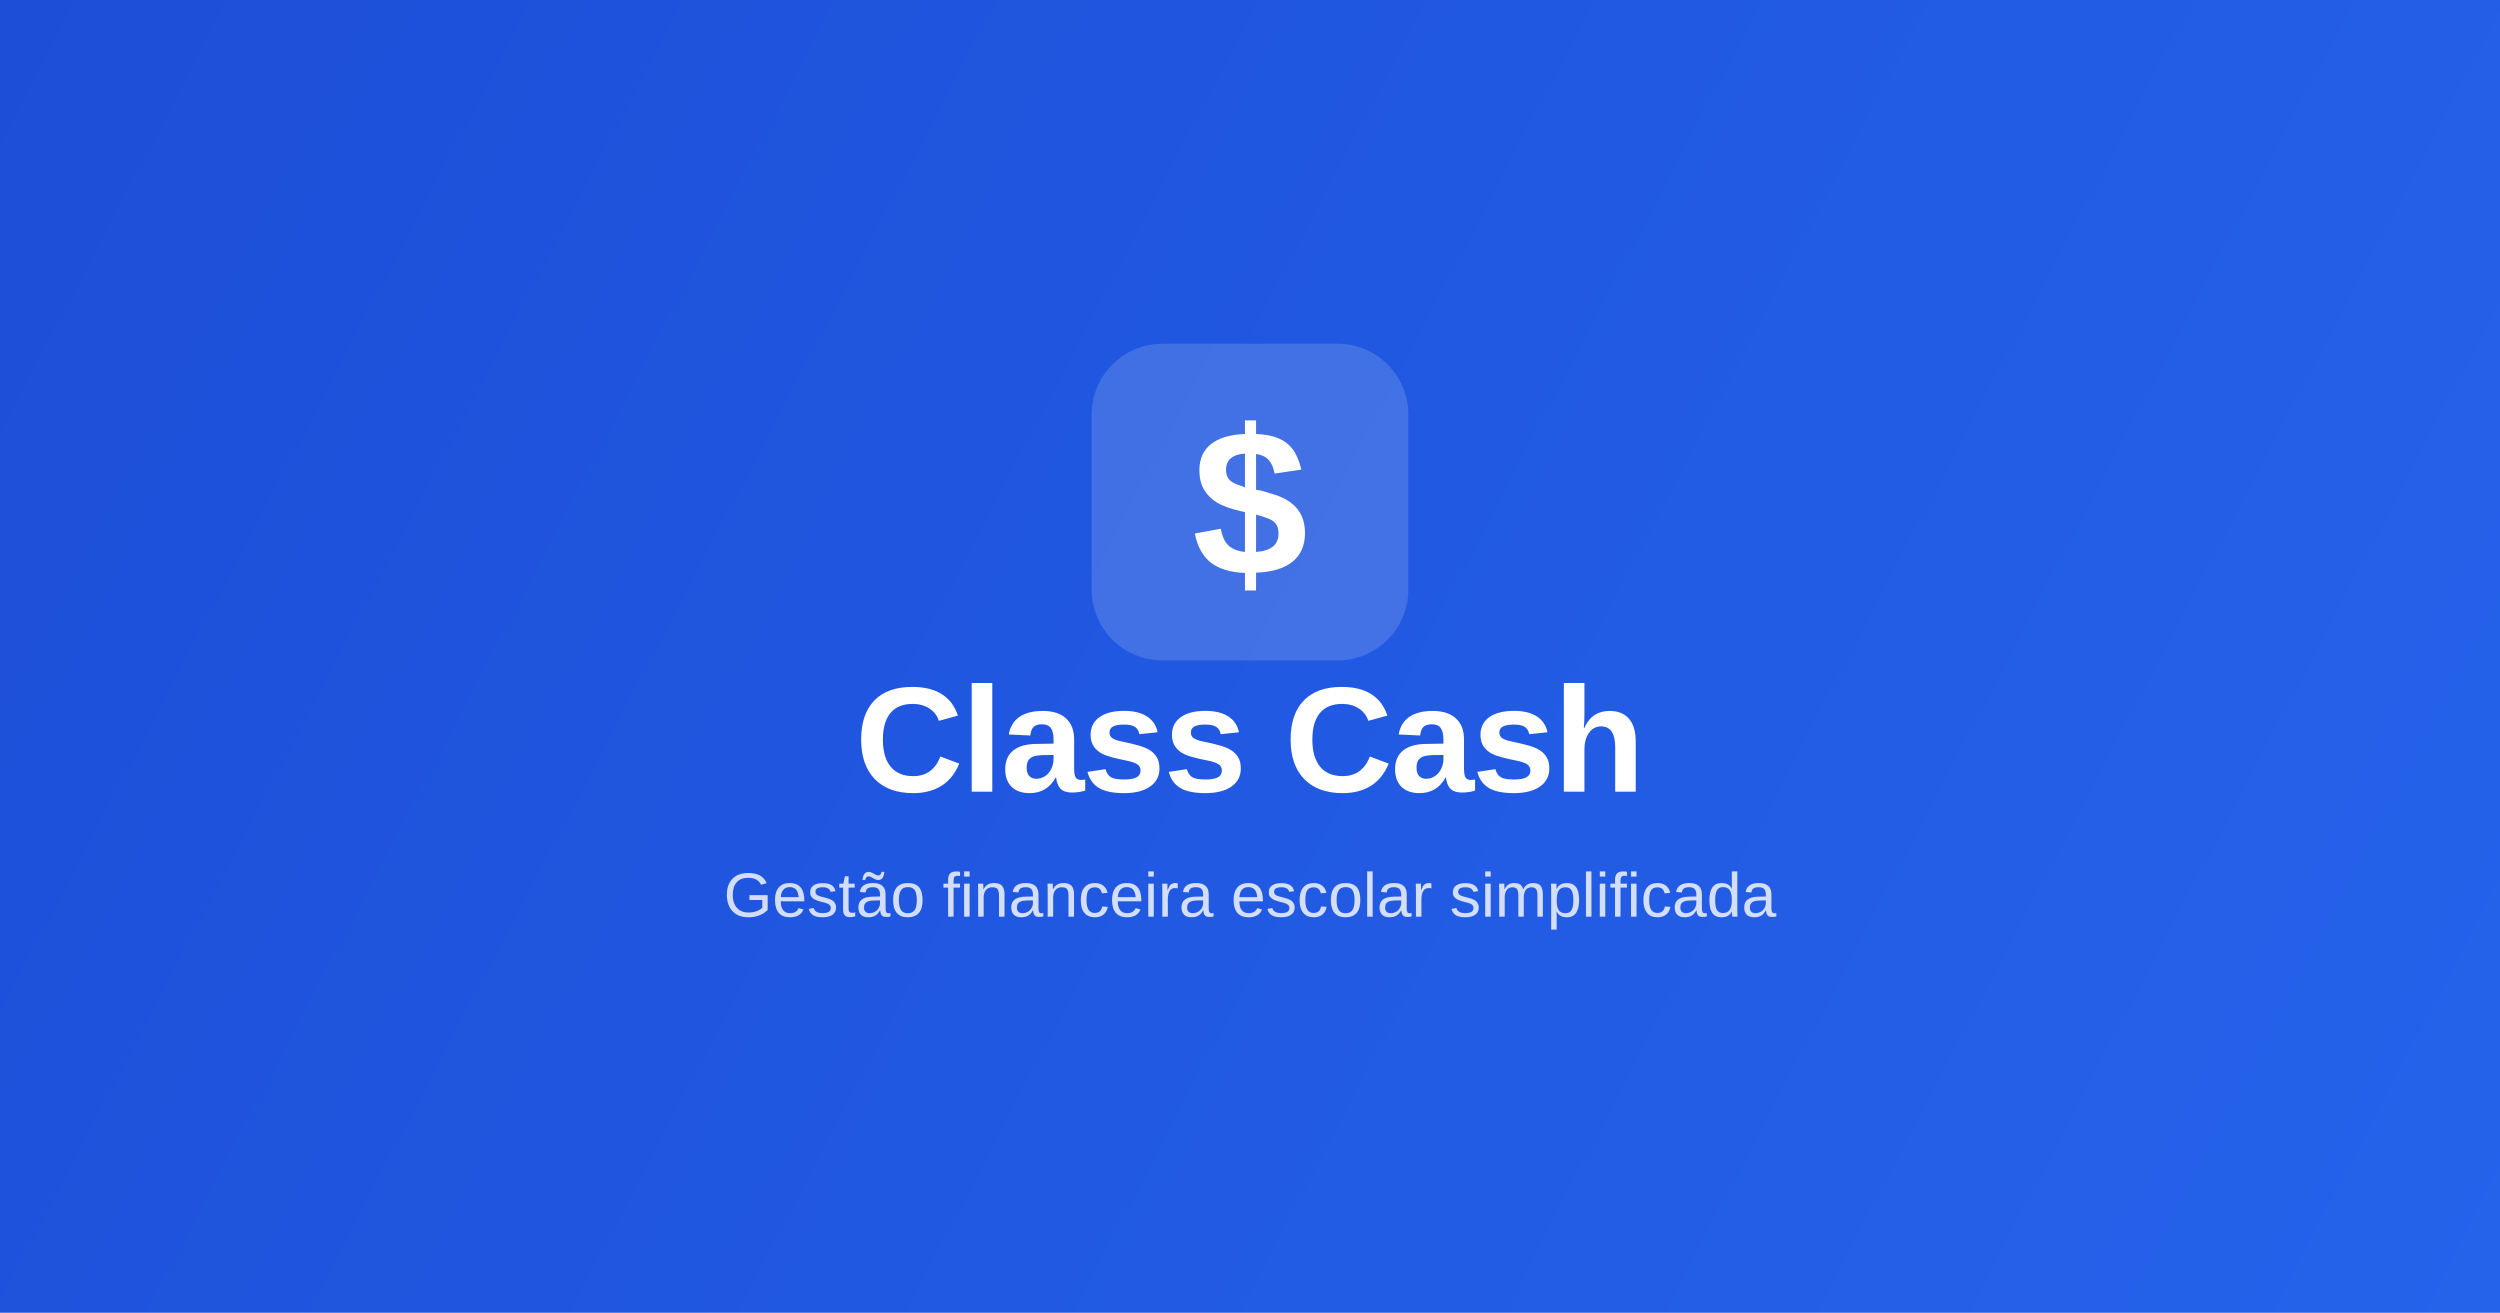
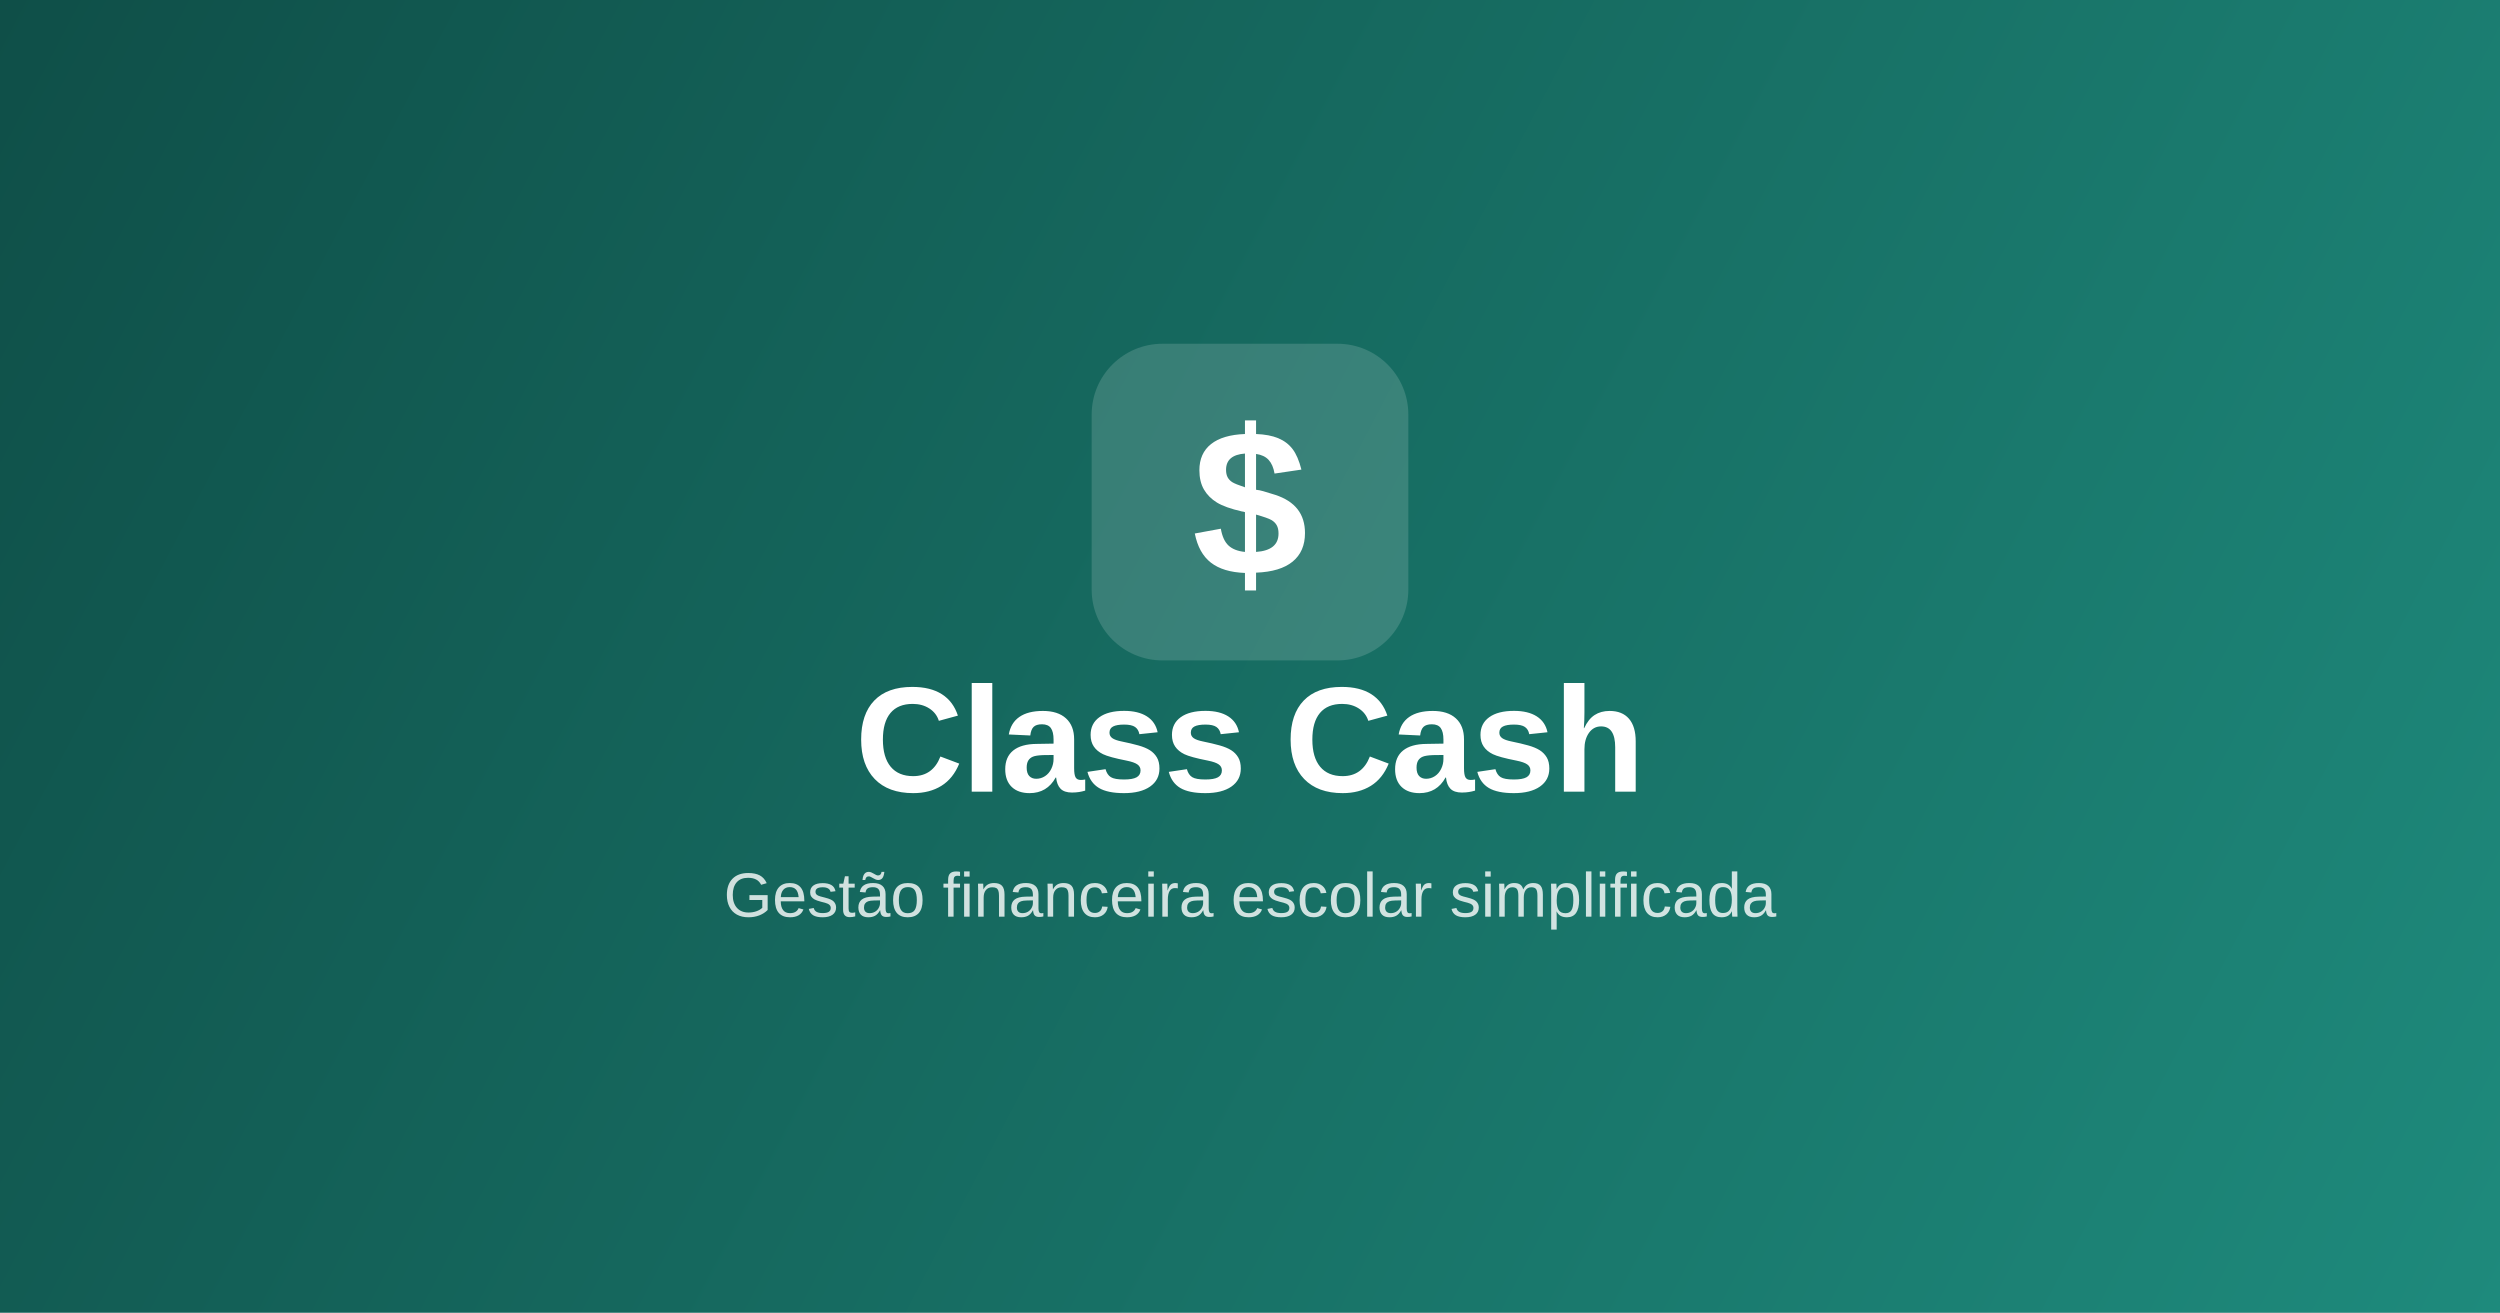
<svg xmlns="http://www.w3.org/2000/svg" viewBox="0 0 1200 630" width="1200" height="630">
-   <rect width="1200" height="630" fill="#2563EB" />
+   <rect width="1200" height="630" fill="#186E64" />
  <defs>
    <linearGradient id="bg" x1="0" y1="0" x2="1200" y2="630" gradientUnits="userSpaceOnUse">
-       <stop offset="0%" stop-color="#1D4ED8" />
-       <stop offset="100%" stop-color="#2563EB" />
+       <stop offset="0%" stop-color="#0F4F48" />
+       <stop offset="100%" stop-color="#1E8A7C" />
    </linearGradient>
  </defs>
  <rect width="1200" height="630" fill="url(#bg)" />
  <rect x="524" y="165" width="152" height="152" rx="34" ry="34" fill="white" fill-opacity="0.15" />
  <text x="600" y="276" font-family="Arial, Helvetica, sans-serif" font-size="100" font-weight="900" text-anchor="middle" fill="white">$</text>
  <text x="600" y="380" font-family="Arial, Helvetica, sans-serif" font-size="72" font-weight="800" text-anchor="middle" fill="white" letter-spacing="-1">Class Cash</text>
  <text x="600" y="440" font-family="Arial, Helvetica, sans-serif" font-size="30" font-weight="400" text-anchor="middle" fill="white" fill-opacity="0.8">Gestão financeira escolar simplificada</text>
</svg>
